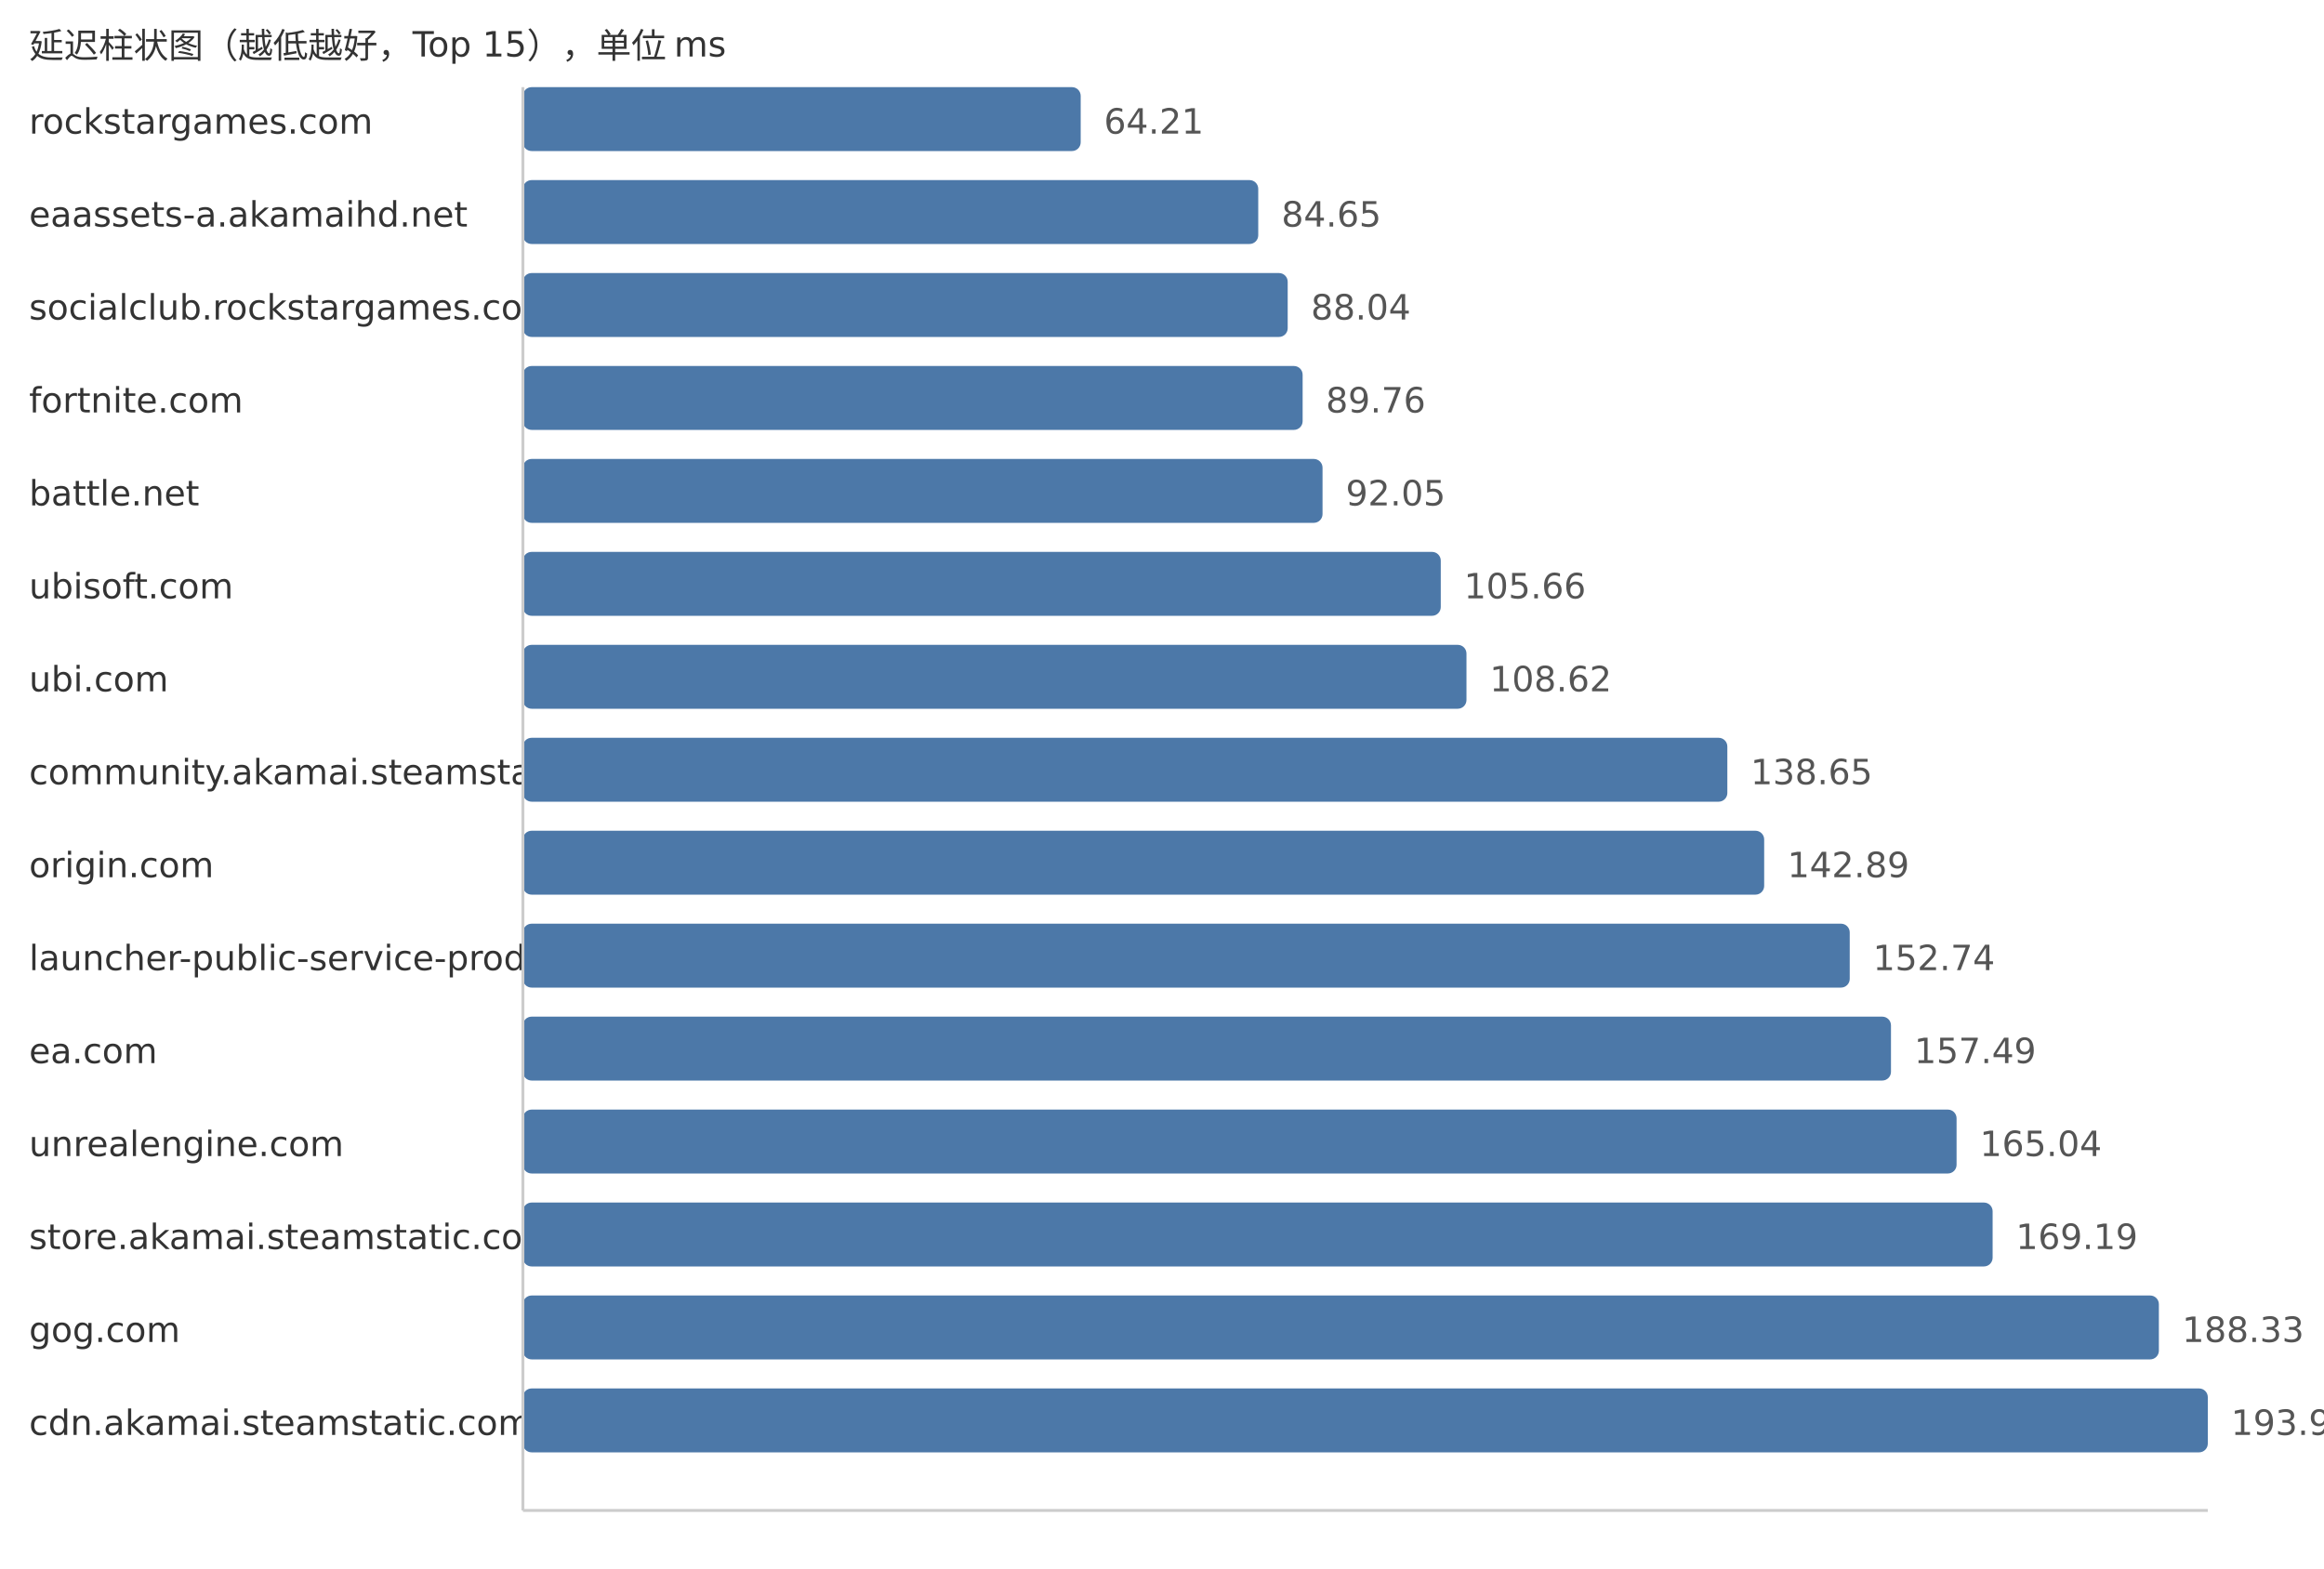
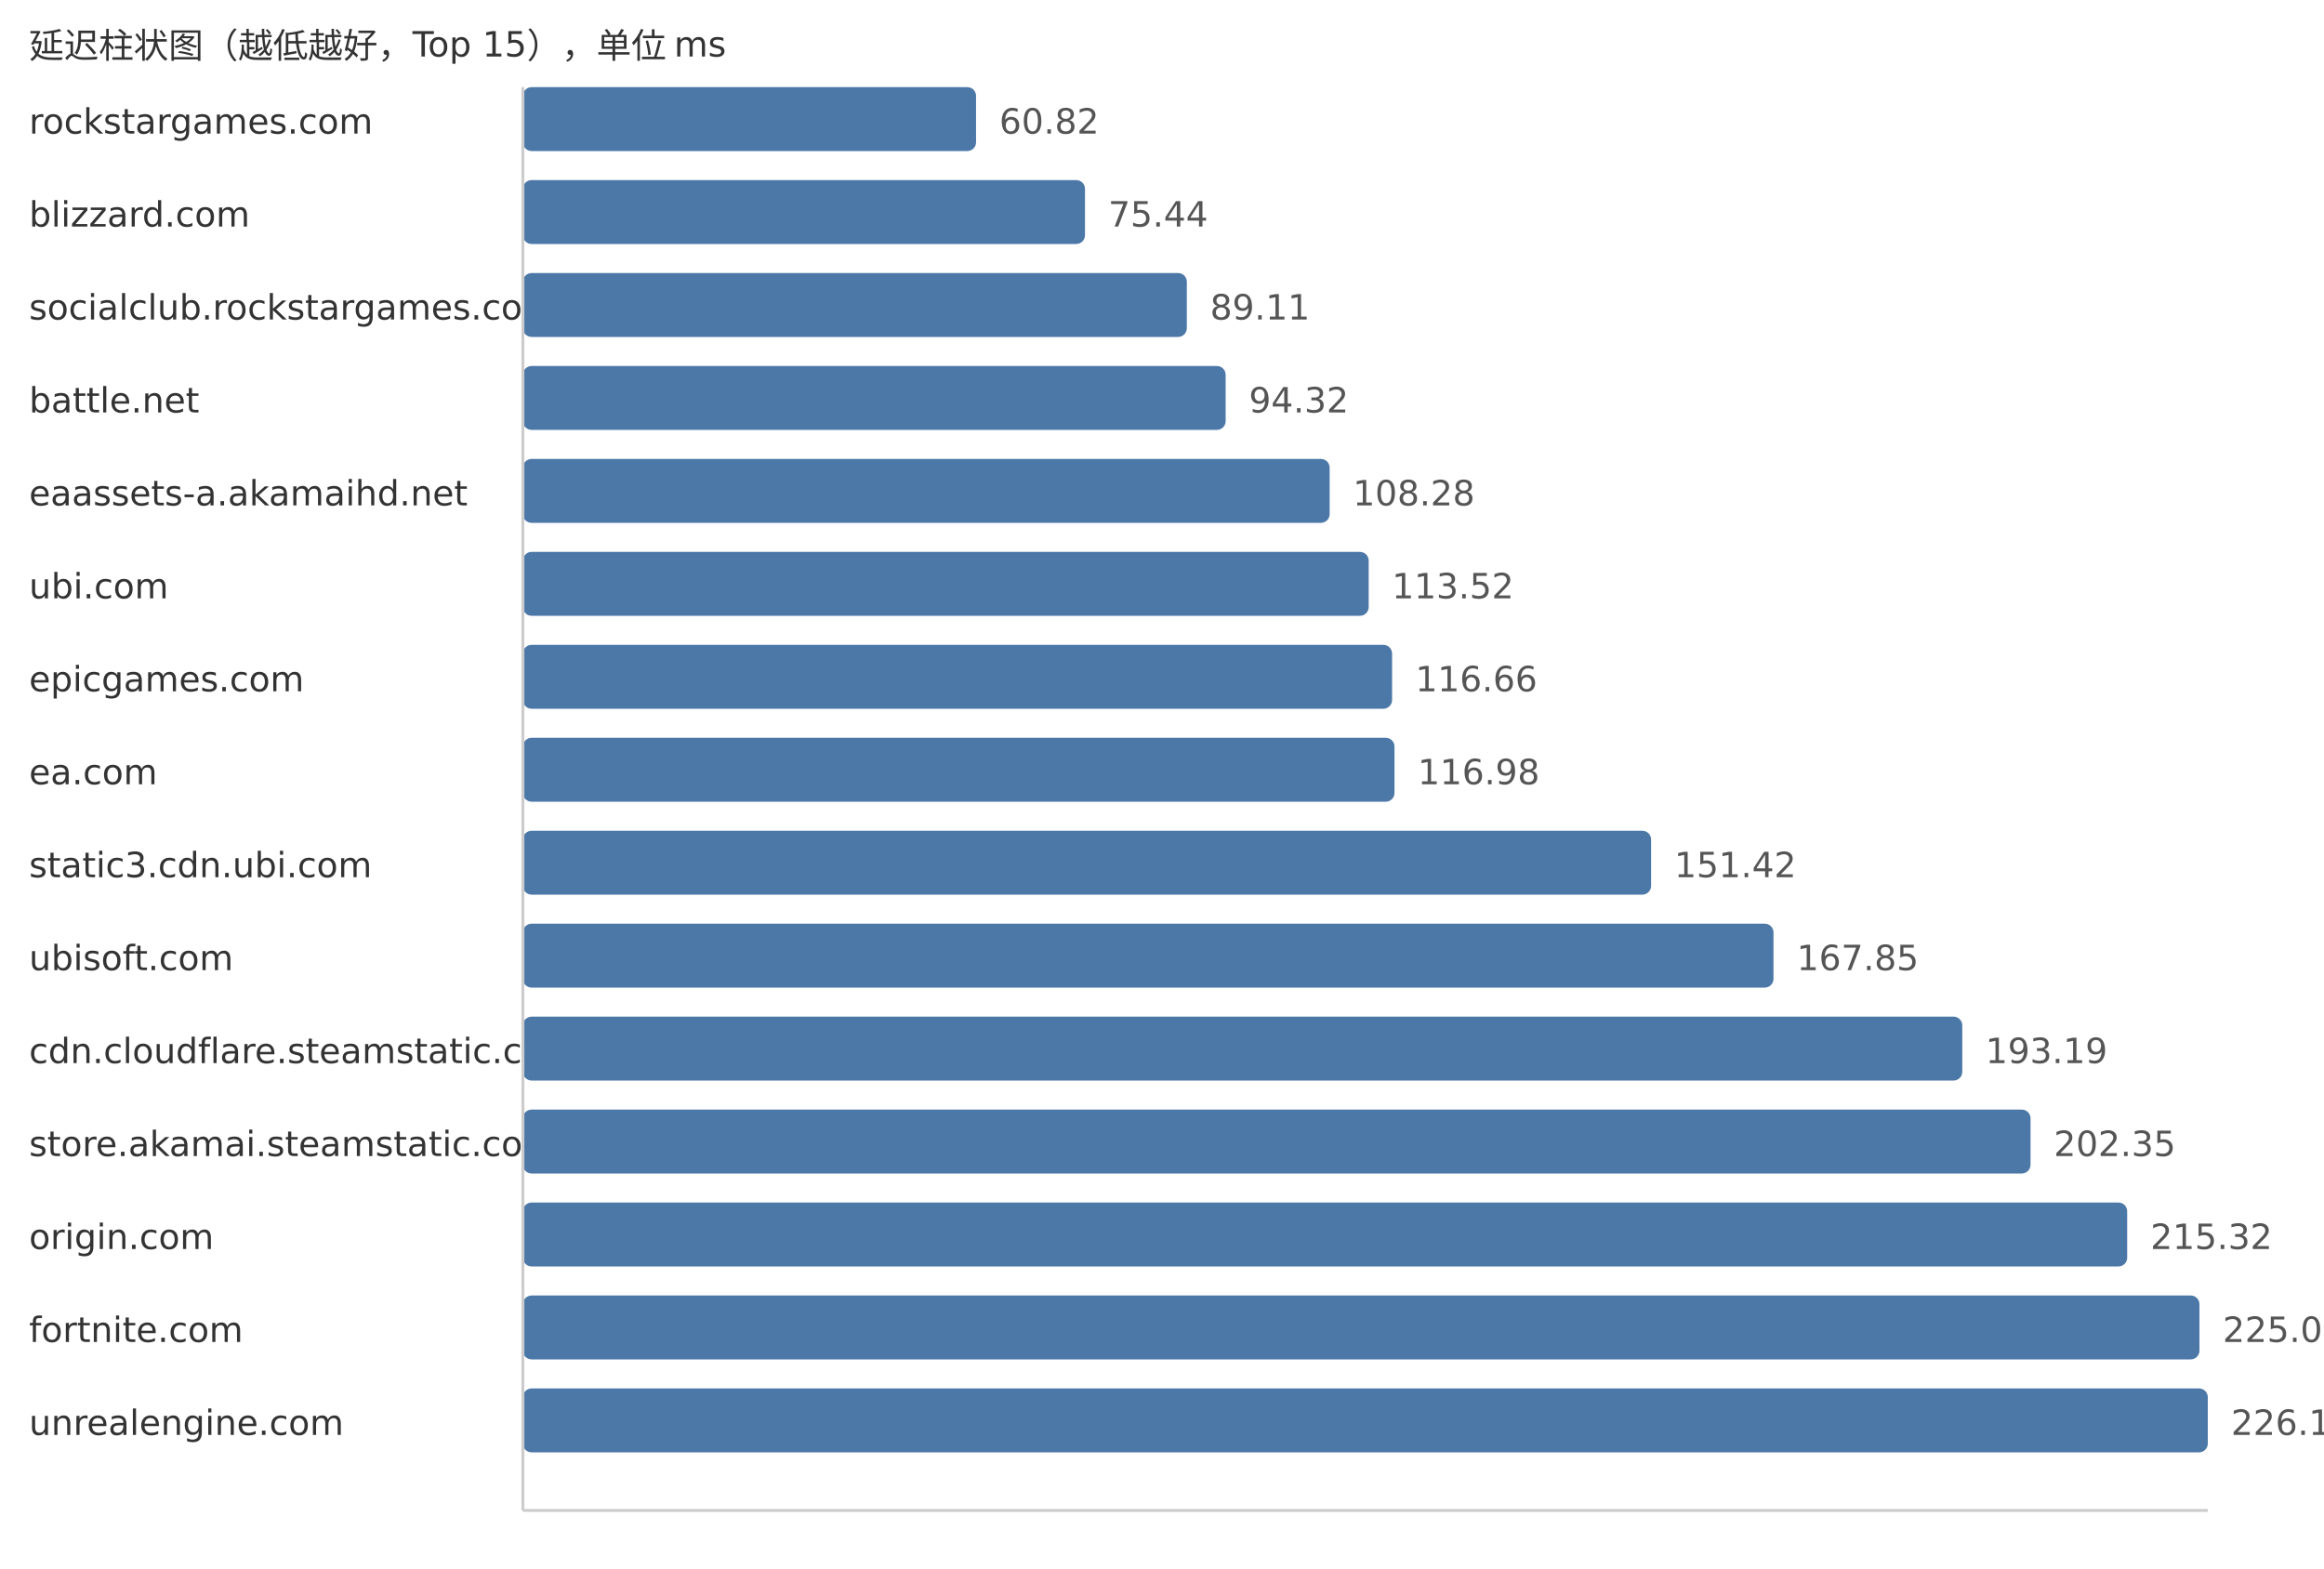
<svg xmlns="http://www.w3.org/2000/svg" width="800" height="540">
  <style> .label{font-family:DejaVu Sans,Verdana,Geneva,sans-serif;font-size:12px;fill:#333} .value{font-family:DejaVu Sans,Verdana,Geneva,sans-serif;font-size:12px;fill:#555} </style>
  <text x="10" y="20" class="label">延迟柱状图（越低越好，Top 15），单位 ms</text>
  <text x="10" y="46" class="label">rockstargames.com</text>
-   <rect x="180" y="30" width="192.01" height="22" fill="#4c78a8" rx="3" />
-   <text x="380.01" y="46" class="value">64.21</text>
-   <text x="10" y="78" class="label">eaassets-a.akamaihd.net</text>
-   <rect x="180" y="62" width="253.13" height="22" fill="#4c78a8" rx="3" />
-   <text x="441.13" y="78" class="value">84.65</text>
+   <rect x="180" y="30" width="155.99" height="22" fill="#4c78a8" rx="3" />
+   <text x="343.99" y="46" class="value">60.82</text>
+   <text x="10" y="78" class="label">blizzard.com</text>
+   <rect x="180" y="62" width="193.49" height="22" fill="#4c78a8" rx="3" />
+   <text x="381.49" y="78" class="value">75.44</text>
  <text x="10" y="110" class="label">socialclub.rockstargames.com</text>
-   <rect x="180" y="94" width="263.27" height="22" fill="#4c78a8" rx="3" />
-   <text x="451.27" y="110" class="value">88.04</text>
-   <text x="10" y="142" class="label">fortnite.com</text>
-   <rect x="180" y="126" width="268.41" height="22" fill="#4c78a8" rx="3" />
-   <text x="456.41" y="142" class="value">89.76</text>
-   <text x="10" y="174" class="label">battle.net</text>
-   <rect x="180" y="158" width="275.26" height="22" fill="#4c78a8" rx="3" />
-   <text x="463.26" y="174" class="value">92.05</text>
-   <text x="10" y="206" class="label">ubisoft.com</text>
-   <rect x="180" y="190" width="315.96" height="22" fill="#4c78a8" rx="3" />
-   <text x="503.96" y="206" class="value">105.66</text>
-   <text x="10" y="238" class="label">ubi.com</text>
-   <rect x="180" y="222" width="324.81" height="22" fill="#4c78a8" rx="3" />
-   <text x="512.81" y="238" class="value">108.62</text>
-   <text x="10" y="270" class="label">community.akamai.steamstatic.com</text>
-   <rect x="180" y="254" width="414.61" height="22" fill="#4c78a8" rx="3" />
-   <text x="602.61" y="270" class="value">138.65</text>
-   <text x="10" y="302" class="label">origin.com</text>
-   <rect x="180" y="286" width="427.29" height="22" fill="#4c78a8" rx="3" />
-   <text x="615.29" y="302" class="value">142.89</text>
-   <text x="10" y="334" class="label">launcher-public-service-prod06.ol.epicgames.com</text>
-   <rect x="180" y="318" width="456.74" height="22" fill="#4c78a8" rx="3" />
-   <text x="644.74" y="334" class="value">152.74</text>
-   <text x="10" y="366" class="label">ea.com</text>
-   <rect x="180" y="350" width="470.94" height="22" fill="#4c78a8" rx="3" />
-   <text x="658.94" y="366" class="value">157.49</text>
-   <text x="10" y="398" class="label">unrealengine.com</text>
-   <rect x="180" y="382" width="493.52" height="22" fill="#4c78a8" rx="3" />
-   <text x="681.52" y="398" class="value">165.04</text>
-   <text x="10" y="430" class="label">store.akamai.steamstatic.com</text>
-   <rect x="180" y="414" width="505.93" height="22" fill="#4c78a8" rx="3" />
-   <text x="693.93" y="430" class="value">169.19</text>
-   <text x="10" y="462" class="label">gog.com</text>
-   <rect x="180" y="446" width="563.16" height="22" fill="#4c78a8" rx="3" />
-   <text x="751.16" y="462" class="value">188.33</text>
-   <text x="10" y="494" class="label">cdn.akamai.steamstatic.com</text>
+   <rect x="180" y="94" width="228.55" height="22" fill="#4c78a8" rx="3" />
+   <text x="416.55" y="110" class="value">89.11</text>
+   <text x="10" y="142" class="label">battle.net</text>
+   <rect x="180" y="126" width="241.91" height="22" fill="#4c78a8" rx="3" />
+   <text x="429.91" y="142" class="value">94.32</text>
+   <text x="10" y="174" class="label">eaassets-a.akamaihd.net</text>
+   <rect x="180" y="158" width="277.71" height="22" fill="#4c78a8" rx="3" />
+   <text x="465.71" y="174" class="value">108.28</text>
+   <text x="10" y="206" class="label">ubi.com</text>
+   <rect x="180" y="190" width="291.15" height="22" fill="#4c78a8" rx="3" />
+   <text x="479.15" y="206" class="value">113.52</text>
+   <text x="10" y="238" class="label">epicgames.com</text>
+   <rect x="180" y="222" width="299.21" height="22" fill="#4c78a8" rx="3" />
+   <text x="487.21" y="238" class="value">116.66</text>
+   <text x="10" y="270" class="label">ea.com</text>
+   <rect x="180" y="254" width="300.03" height="22" fill="#4c78a8" rx="3" />
+   <text x="488.03" y="270" class="value">116.98</text>
+   <text x="10" y="302" class="label">static3.cdn.ubi.com</text>
+   <rect x="180" y="286" width="388.36" height="22" fill="#4c78a8" rx="3" />
+   <text x="576.36" y="302" class="value">151.42</text>
+   <text x="10" y="334" class="label">ubisoft.com</text>
+   <rect x="180" y="318" width="430.5" height="22" fill="#4c78a8" rx="3" />
+   <text x="618.5" y="334" class="value">167.85</text>
+   <text x="10" y="366" class="label">cdn.cloudflare.steamstatic.com</text>
+   <rect x="180" y="350" width="495.49" height="22" fill="#4c78a8" rx="3" />
+   <text x="683.49" y="366" class="value">193.19</text>
+   <text x="10" y="398" class="label">store.akamai.steamstatic.com</text>
+   <rect x="180" y="382" width="518.98" height="22" fill="#4c78a8" rx="3" />
+   <text x="706.98" y="398" class="value">202.35</text>
+   <text x="10" y="430" class="label">origin.com</text>
+   <rect x="180" y="414" width="552.25" height="22" fill="#4c78a8" rx="3" />
+   <text x="740.25" y="430" class="value">215.32</text>
+   <text x="10" y="462" class="label">fortnite.com</text>
+   <rect x="180" y="446" width="577.13" height="22" fill="#4c78a8" rx="3" />
+   <text x="765.13" y="462" class="value">225.02</text>
+   <text x="10" y="494" class="label">unrealengine.com</text>
  <rect x="180" y="478" width="580.0" height="22" fill="#4c78a8" rx="3" />
-   <text x="768.0" y="494" class="value">193.96</text>
+   <text x="768.0" y="494" class="value">226.14</text>
  <line x1="180" y1="30" x2="180" y2="520" stroke="#ccc" />
  <line x1="180" y1="520" x2="760" y2="520" stroke="#ccc" />
</svg>
